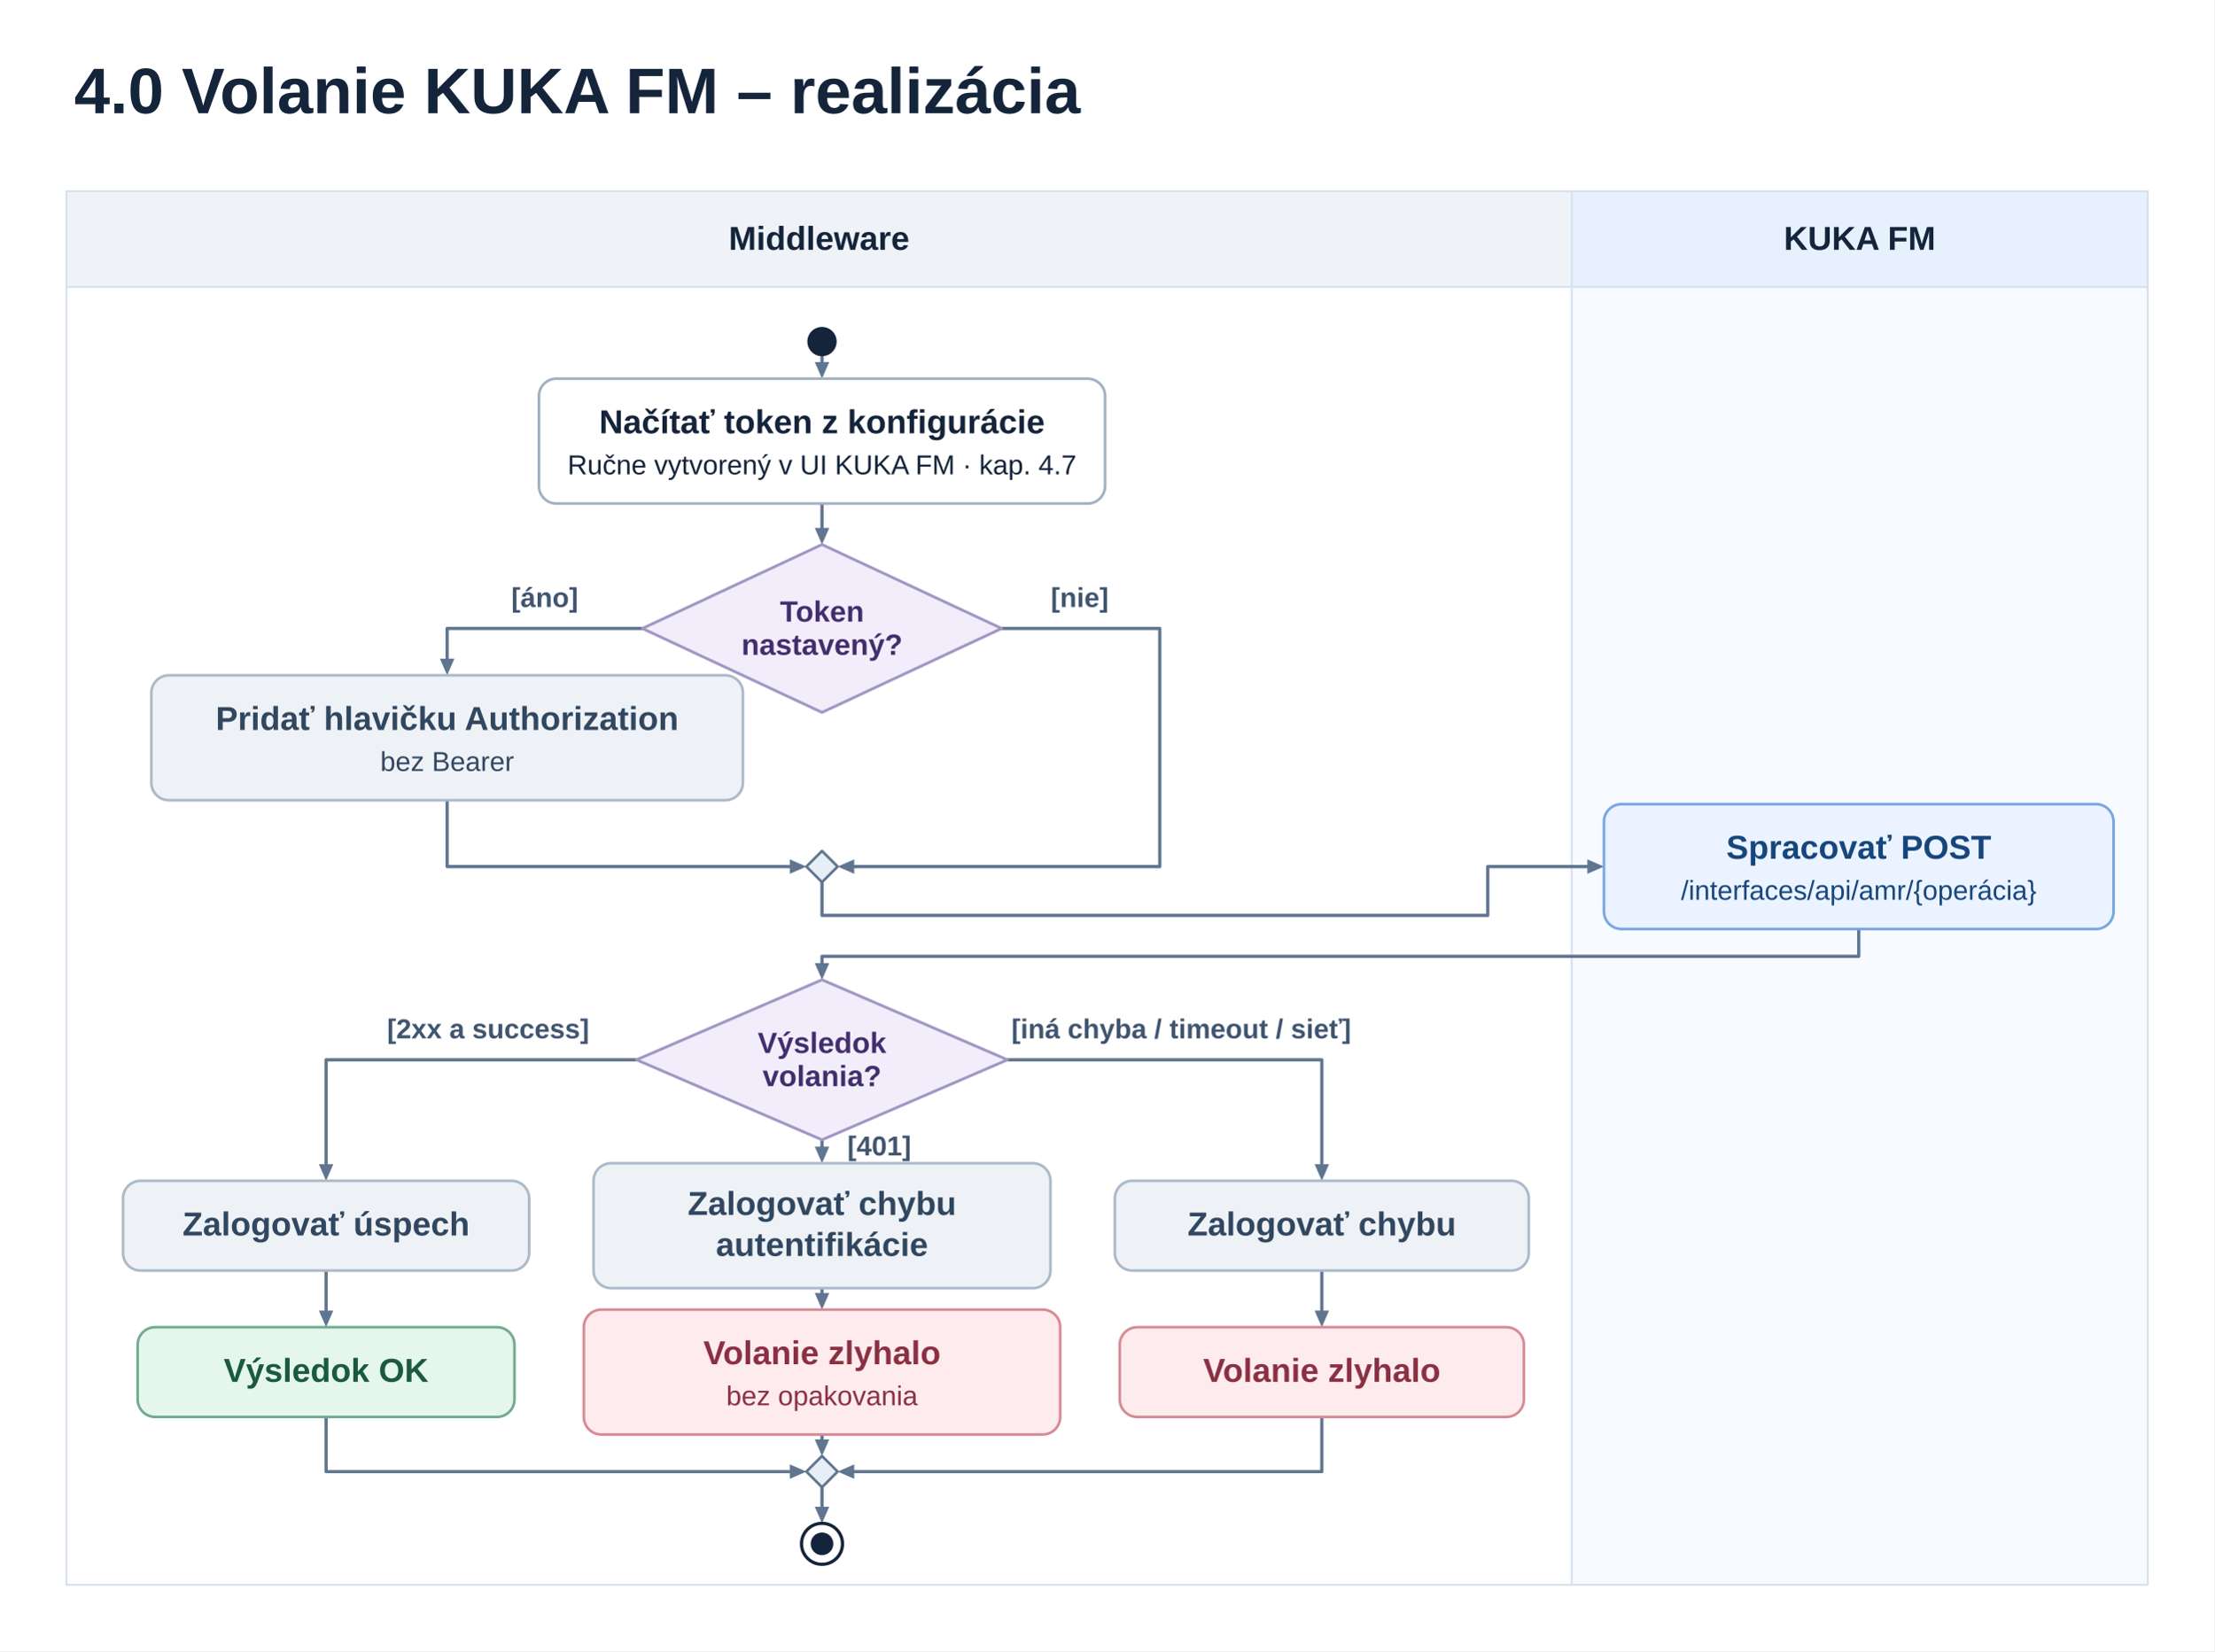
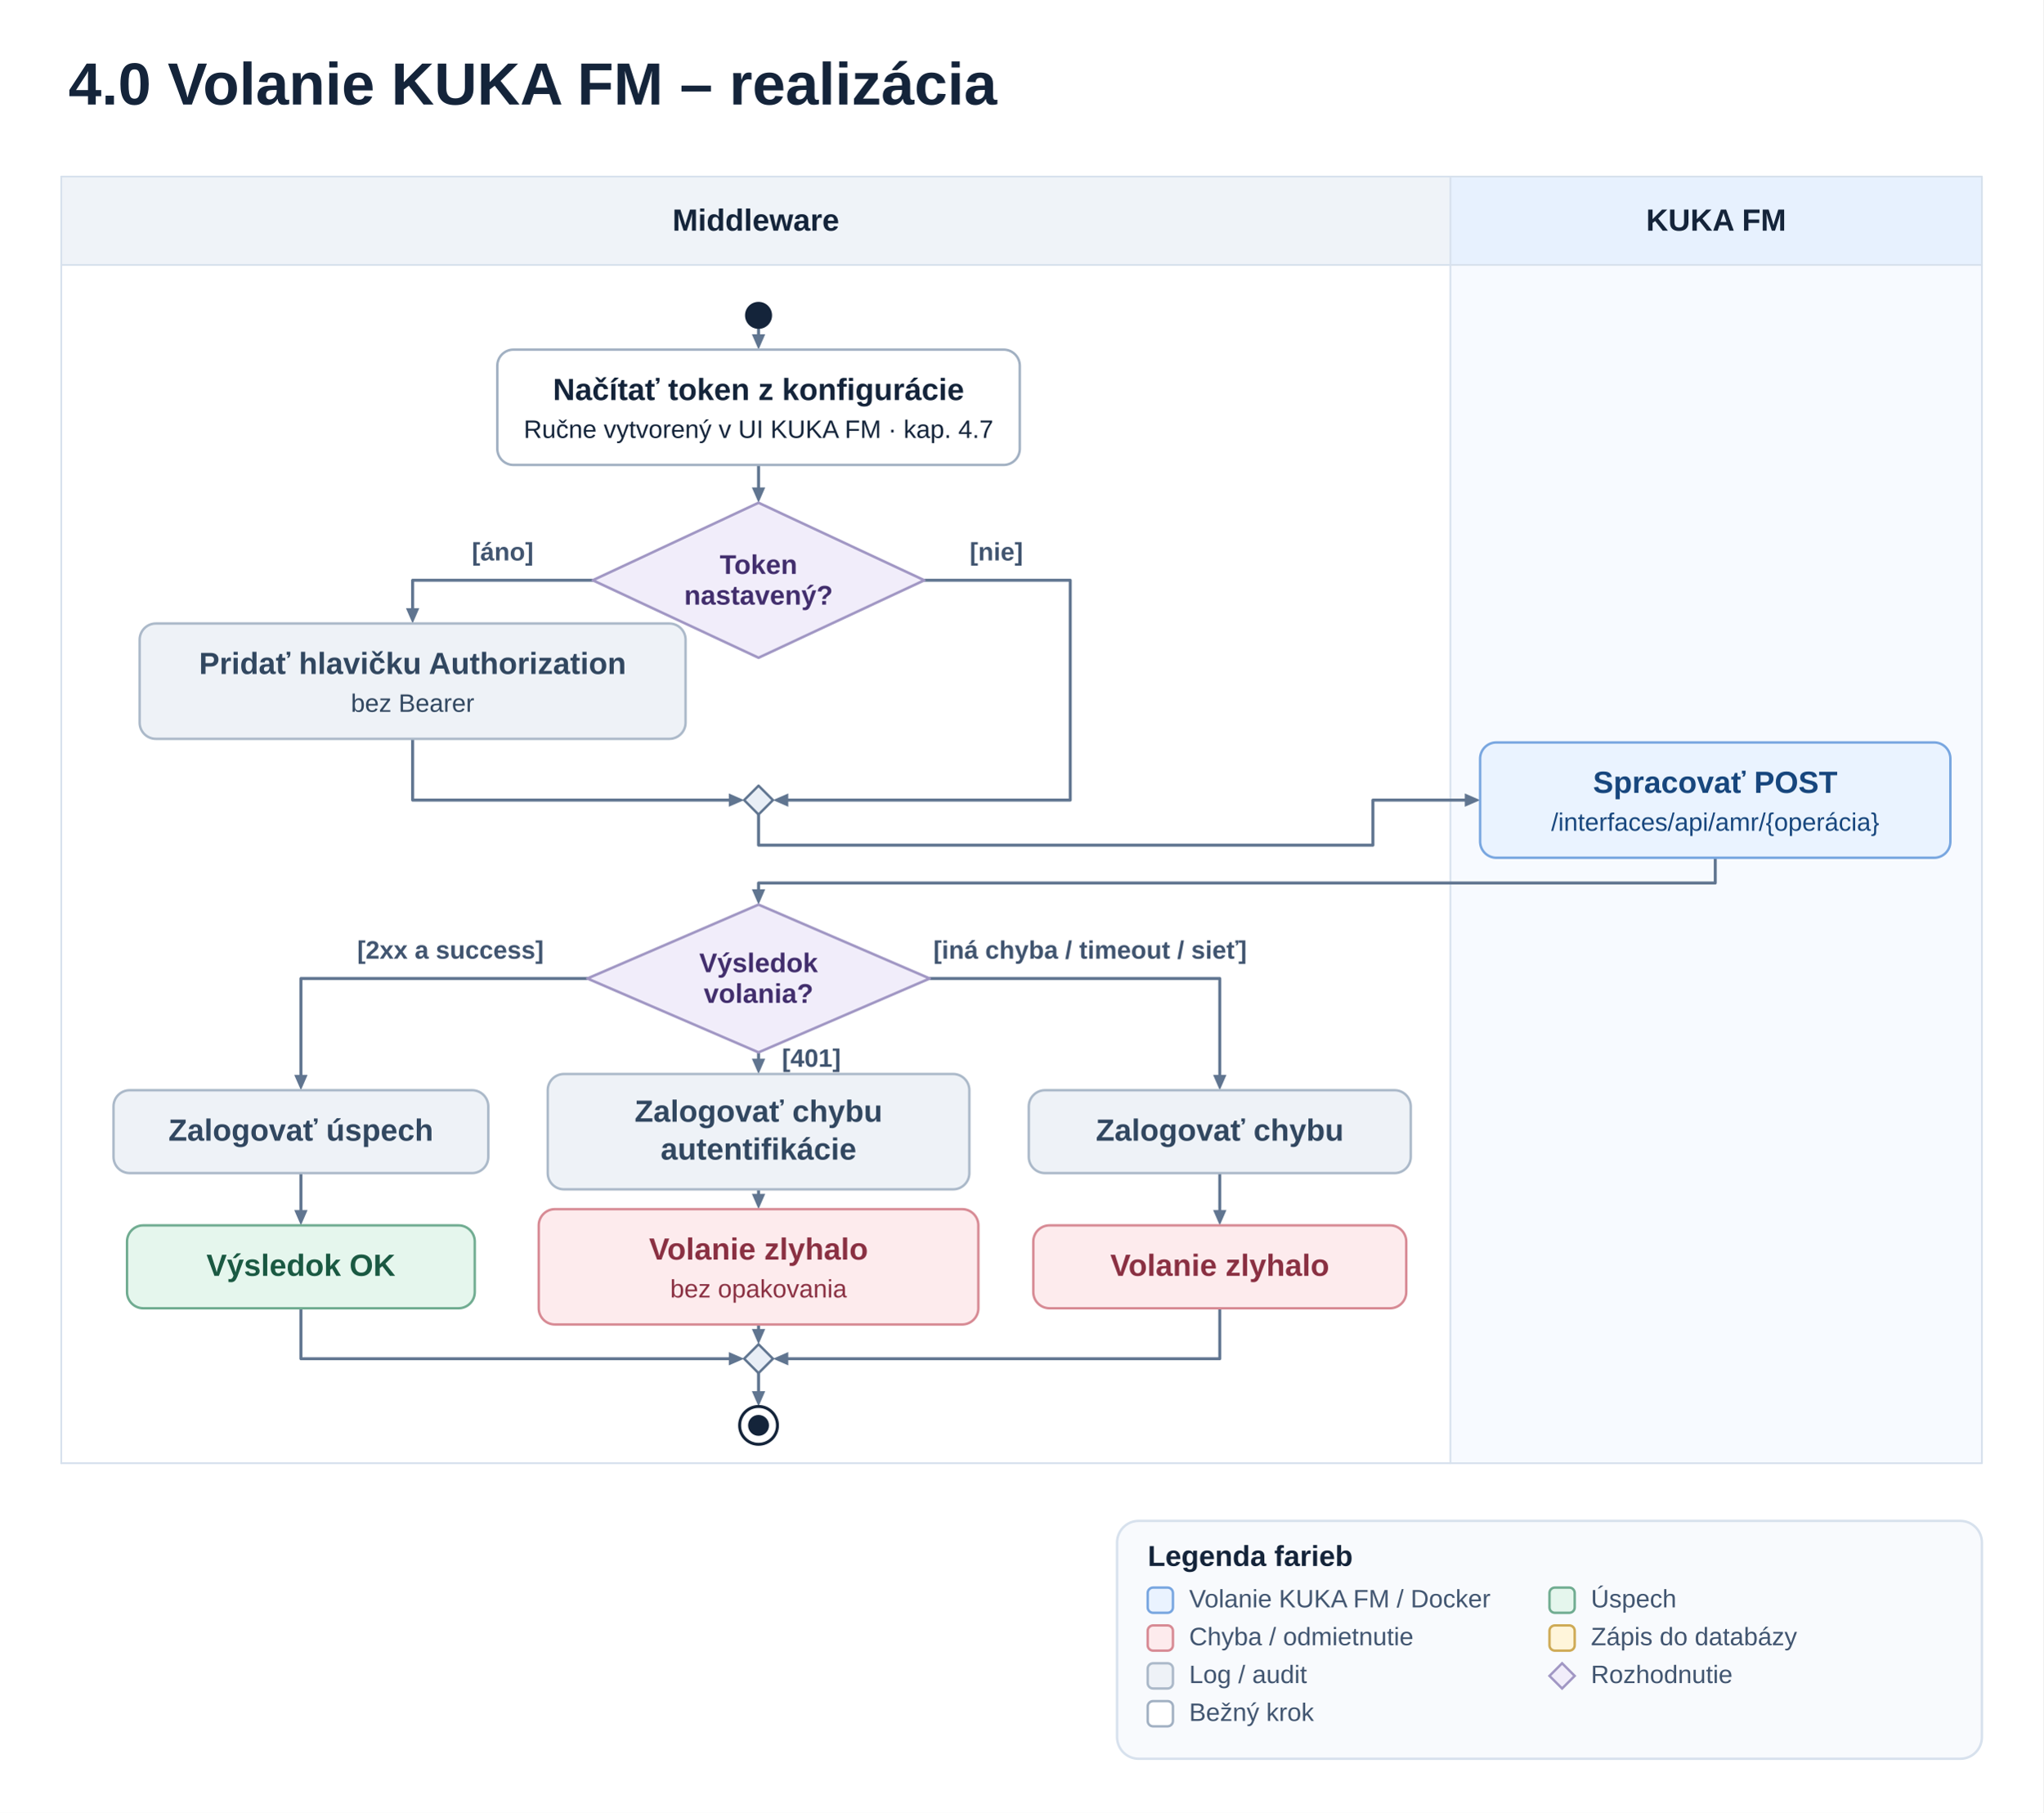
- <svg xmlns="http://www.w3.org/2000/svg" width="1134" height="846" viewBox="0 0 1134 846" role="img" aria-labelledby="diagram-title" font-family="Segoe UI, Helvetica Neue, Arial, sans-serif">
+ <svg xmlns="http://www.w3.org/2000/svg" width="1134" height="1006" viewBox="0 0 1134 1006" role="img" aria-labelledby="diagram-title" font-family="Segoe UI, Helvetica Neue, Arial, sans-serif">
  <g>
-     <rect x="0" y="0" width="1134" height="846" rx="0" fill="#FFFFFF" stroke="none" stroke-width="1.35" />
+     <rect x="0" y="0" width="1134" height="1006" rx="0" fill="#FFFFFF" stroke="none" stroke-width="1.35" />
    <rect x="34" y="98" width="771" height="714" rx="0" fill="#FFFFFF" stroke="none" stroke-width="1.35" />
    <rect x="34" y="98" width="771" height="49" rx="0" fill="#EFF3F8" stroke="none" stroke-width="1.35" />
    <polyline points="34,98 34,812" fill="none" stroke="#D7E1ED" stroke-width="1" stroke-linecap="round" stroke-linejoin="round" />
    <rect x="805" y="98" width="295" height="714" rx="0" fill="#F7FAFF" stroke="none" stroke-width="1.35" />
    <rect x="805" y="98" width="295" height="49" rx="0" fill="#E7F1FE" stroke="none" stroke-width="1.35" />
    <polyline points="805,98 805,812" fill="none" stroke="#D7E1ED" stroke-width="1" stroke-linecap="round" stroke-linejoin="round" />
    <polyline points="34,98 1100,98 1100,812 34,812" fill="none" stroke="#D7E1ED" stroke-width="1" stroke-linecap="round" stroke-linejoin="round" />
    <polyline points="34,147 1100,147" fill="none" stroke="#D7E1ED" stroke-width="1" stroke-linecap="round" stroke-linejoin="round" />
  </g>
  <g>
    <polyline points="421,182.5 421,186.5" fill="none" stroke="#607590" stroke-width="1.65" stroke-linecap="round" stroke-linejoin="round" />
    <polygon points="421,194 417.30,185.50 424.70,185.50" fill="#607590" />
    <polyline points="421,258 421,271.5" fill="none" stroke="#607590" stroke-width="1.65" stroke-linecap="round" stroke-linejoin="round" />
    <polygon points="421,279 417.30,270.50 424.70,270.50" fill="#607590" />
    <polyline points="329,322 229,322 229,338.5" fill="none" stroke="#607590" stroke-width="1.65" stroke-linecap="round" stroke-linejoin="round" />
    <polygon points="229,346 225.30,337.50 232.70,337.50" fill="#607590" />
    <polyline points="513,322 594,322 594,444 436.5,444" fill="none" stroke="#607590" stroke-width="1.65" stroke-linecap="round" stroke-linejoin="round" />
    <polygon points="429,444 437.50,440.30 437.50,447.70" fill="#607590" />
    <polyline points="229,410 229,444 405.5,444" fill="none" stroke="#607590" stroke-width="1.65" stroke-linecap="round" stroke-linejoin="round" />
    <polygon points="413,444 404.50,447.70 404.50,440.30" fill="#607590" />
    <polyline points="421,452 421,469 762,469 762,444 814,444" fill="none" stroke="#607590" stroke-width="1.65" stroke-linecap="round" stroke-linejoin="round" />
    <polygon points="821.5,444 813.00,447.70 813.00,440.30" fill="#607590" />
    <polyline points="952,476 952,490 421,490 421,494.5" fill="none" stroke="#607590" stroke-width="1.65" stroke-linecap="round" stroke-linejoin="round" />
    <polygon points="421,502 417.30,493.50 424.70,493.50" fill="#607590" />
    <polyline points="333,543 167,543 167,597.5" fill="none" stroke="#607590" stroke-width="1.65" stroke-linecap="round" stroke-linejoin="round" />
    <polygon points="167,605 163.30,596.50 170.70,596.50" fill="#607590" />
    <polyline points="421,584 421,588.5" fill="none" stroke="#607590" stroke-width="1.65" stroke-linecap="round" stroke-linejoin="round" />
    <polygon points="421,596 417.30,587.50 424.70,587.50" fill="#607590" />
    <polyline points="509,543 677,543 677,597.5" fill="none" stroke="#607590" stroke-width="1.65" stroke-linecap="round" stroke-linejoin="round" />
    <polygon points="677,605 673.30,596.50 680.70,596.50" fill="#607590" />
    <polyline points="167,651 167,672.5" fill="none" stroke="#607590" stroke-width="1.65" stroke-linecap="round" stroke-linejoin="round" />
    <polygon points="167,680 163.30,671.50 170.70,671.50" fill="#607590" />
    <polyline points="421,660 421,663.5" fill="none" stroke="#607590" stroke-width="1.65" stroke-linecap="round" stroke-linejoin="round" />
    <polygon points="421,671 417.30,662.50 424.70,662.50" fill="#607590" />
    <polyline points="677,651 677,672.5" fill="none" stroke="#607590" stroke-width="1.65" stroke-linecap="round" stroke-linejoin="round" />
    <polygon points="677,680 673.30,671.50 680.70,671.50" fill="#607590" />
    <polyline points="167,726 167,754 405.5,754" fill="none" stroke="#607590" stroke-width="1.65" stroke-linecap="round" stroke-linejoin="round" />
    <polygon points="413,754 404.50,757.70 404.50,750.30" fill="#607590" />
    <polyline points="421,735 421,738.5" fill="none" stroke="#607590" stroke-width="1.65" stroke-linecap="round" stroke-linejoin="round" />
    <polygon points="421,746 417.30,737.50 424.70,737.50" fill="#607590" />
    <polyline points="677,726 677,754 436.5,754" fill="none" stroke="#607590" stroke-width="1.65" stroke-linecap="round" stroke-linejoin="round" />
    <polygon points="429,754 437.50,750.30 437.50,757.70" fill="#607590" />
    <polyline points="421,762 421,773" fill="none" stroke="#607590" stroke-width="1.65" stroke-linecap="round" stroke-linejoin="round" />
    <polygon points="421,780.5 417.30,772.00 424.70,772.00" fill="#607590" />
  </g>
  <g>
    <circle cx="421" cy="175" r="7.5" fill="#14243A" />
    <rect x="276.0" y="194.0" width="290" height="64" rx="9" fill="#FFFFFF" stroke="#A1B0C2" stroke-width="1.35" />
    <text x="421" y="222" fill="#14243A" font-size="17" font-weight="600" text-anchor="middle">Načítať token z konfigurácie</text>
    <text x="421" y="243" fill="#14243A" font-size="14" font-weight="400" text-anchor="middle">Ručne vytvorený v UI KUKA FM · kap. 4.7</text>
    <polygon points="421,279 513,322 421,365 329,322" fill="#F1EDFA" stroke="#A197C4" stroke-width="1.45" stroke-linejoin="round" />
    <text x="421" y="318.5" fill="#422E6D" font-size="15" font-weight="600" text-anchor="middle">Token</text>
    <text x="421" y="335.5" fill="#422E6D" font-size="15" font-weight="600" text-anchor="middle">nastavený?</text>
    <rect x="77.5" y="346.0" width="303" height="64" rx="9" fill="#EEF2F7" stroke="#ABB9C9" stroke-width="1.35" />
    <text x="229" y="374" fill="#314760" font-size="17" font-weight="600" text-anchor="middle">Pridať hlavičku Authorization</text>
    <text x="229" y="395" fill="#314760" font-size="14" font-weight="400" text-anchor="middle">bez Bearer</text>
    <path d="M421 436 l8 8 -8 8 -8 -8 Z" fill="#E8EEF6" stroke="#607590" stroke-width="1.35" stroke-linejoin="round" />
    <rect x="821.5" y="412.0" width="261" height="64" rx="9" fill="#EAF3FF" stroke="#78A6E0" stroke-width="1.35" />
    <text x="952" y="440" fill="#17467D" font-size="17" font-weight="600" text-anchor="middle">Spracovať POST</text>
    <text x="952" y="461" fill="#17467D" font-size="14" font-weight="400" text-anchor="middle">/interfaces/api/amr/{operácia}</text>
    <polygon points="421,502 516,543 421,584 326,543" fill="#F1EDFA" stroke="#A197C4" stroke-width="1.45" stroke-linejoin="round" />
    <text x="421" y="539.5" fill="#422E6D" font-size="15" font-weight="600" text-anchor="middle">Výsledok</text>
    <text x="421" y="556.5" fill="#422E6D" font-size="15" font-weight="600" text-anchor="middle">volania?</text>
    <rect x="63.0" y="605.0" width="208" height="46" rx="9" fill="#EEF2F7" stroke="#ABB9C9" stroke-width="1.35" />
    <text x="167" y="633.0" fill="#314760" font-size="17" font-weight="600" text-anchor="middle">Zalogovať úspech</text>
    <rect x="304.0" y="596.0" width="234" height="64" rx="9" fill="#EEF2F7" stroke="#ABB9C9" stroke-width="1.35" />
    <text x="421" y="622.5" fill="#314760" font-size="17" font-weight="600" text-anchor="middle">Zalogovať chybu</text>
    <text x="421" y="643.5" fill="#314760" font-size="17" font-weight="600" text-anchor="middle">autentifikácie</text>
    <rect x="571.0" y="605.0" width="212" height="46" rx="9" fill="#EEF2F7" stroke="#ABB9C9" stroke-width="1.35" />
    <text x="677" y="633.0" fill="#314760" font-size="17" font-weight="600" text-anchor="middle">Zalogovať chybu</text>
    <rect x="70.5" y="680.0" width="193" height="46" rx="9" fill="#E5F6ED" stroke="#70AC91" stroke-width="1.35" />
    <text x="167" y="708.0" fill="#1A5942" font-size="17" font-weight="600" text-anchor="middle">Výsledok OK</text>
    <rect x="299.0" y="671.0" width="244" height="64" rx="9" fill="#FDEBED" stroke="#D78A94" stroke-width="1.35" />
    <text x="421" y="699" fill="#8A3042" font-size="17" font-weight="600" text-anchor="middle">Volanie zlyhalo</text>
    <text x="421" y="720" fill="#8A3042" font-size="14" font-weight="400" text-anchor="middle">bez opakovania</text>
    <rect x="573.5" y="680.0" width="207" height="46" rx="9" fill="#FDEBED" stroke="#D78A94" stroke-width="1.35" />
    <text x="677" y="708.0" fill="#8A3042" font-size="17" font-weight="600" text-anchor="middle">Volanie zlyhalo</text>
    <path d="M421 746 l8 8 -8 8 -8 -8 Z" fill="#E8EEF6" stroke="#607590" stroke-width="1.35" stroke-linejoin="round" />
    <circle cx="421" cy="791" r="10.5" fill="#FFFFFF" stroke="#14243A" stroke-width="1.65" />
    <circle cx="421" cy="791" r="5.8" fill="#14243A" />
  </g>
  <g>
    <text x="38" y="58" fill="#14243A" font-size="33" font-weight="700" text-anchor="start">4.0 Volanie KUKA FM – realizácia</text>
    <text x="419.5" y="128" fill="#14243A" font-size="17" font-weight="700" text-anchor="middle">Middleware</text>
    <text x="952.5" y="128" fill="#14243A" font-size="17" font-weight="700" text-anchor="middle">KUKA FM</text>
    <text x="279" y="311" fill="#415570" font-size="14" font-weight="600" text-anchor="middle">[áno]</text>
    <text x="553" y="311" fill="#415570" font-size="14" font-weight="600" text-anchor="middle">[nie]</text>
    <text x="250" y="532" fill="#415570" font-size="14" font-weight="600" text-anchor="middle">[2xx a success]</text>
    <text x="434" y="592" fill="#415570" font-size="14" font-weight="600" text-anchor="start">[401]</text>
    <text x="605" y="532" fill="#415570" font-size="14" font-weight="600" text-anchor="middle">[iná chyba / timeout / sieť]</text>
  </g>
+   <g>
+     <rect x="620" y="844" width="480" height="132" rx="12" fill="#F8FAFD" stroke="#D7E1ED" stroke-width="1.35" />
+     <text x="637" y="869" fill="#14243A" font-size="16" font-weight="700" text-anchor="start">Legenda farieb</text>
+     <rect x="637" y="881" width="14" height="14" rx="3" fill="#EAF3FF" stroke="#78A6E0" stroke-width="1.35" />
+     <text x="660" y="892" fill="#415570" font-size="14" font-weight="400" text-anchor="start">Volanie KUKA FM / Docker</text>
+     <rect x="860" y="881" width="14" height="14" rx="3" fill="#E5F6ED" stroke="#70AC91" stroke-width="1.35" />
+     <text x="883" y="892" fill="#415570" font-size="14" font-weight="400" text-anchor="start">Úspech</text>
+     <rect x="637" y="902" width="14" height="14" rx="3" fill="#FDEBED" stroke="#D78A94" stroke-width="1.35" />
+     <text x="660" y="913" fill="#415570" font-size="14" font-weight="400" text-anchor="start">Chyba / odmietnutie</text>
+     <rect x="860" y="902" width="14" height="14" rx="3" fill="#FFF5DA" stroke="#CEAA55" stroke-width="1.35" />
+     <text x="883" y="913" fill="#415570" font-size="14" font-weight="400" text-anchor="start">Zápis do databázy</text>
+     <rect x="637" y="923" width="14" height="14" rx="3" fill="#EEF2F7" stroke="#ABB9C9" stroke-width="1.35" />
+     <text x="660" y="934" fill="#415570" font-size="14" font-weight="400" text-anchor="start">Log / audit</text>
+     <path d="M867,923 l7,7 -7,7 -7,-7 Z" fill="#F1EDFA" stroke="#A197C4" stroke-width="1.35" />
+     <text x="883" y="934" fill="#415570" font-size="14" font-weight="400" text-anchor="start">Rozhodnutie</text>
+     <rect x="637" y="944" width="14" height="14" rx="3" fill="#FFFFFF" stroke="#A1B0C2" stroke-width="1.35" />
+     <text x="660" y="955" fill="#415570" font-size="14" font-weight="400" text-anchor="start">Bežný krok</text>
+   </g>
</svg>
